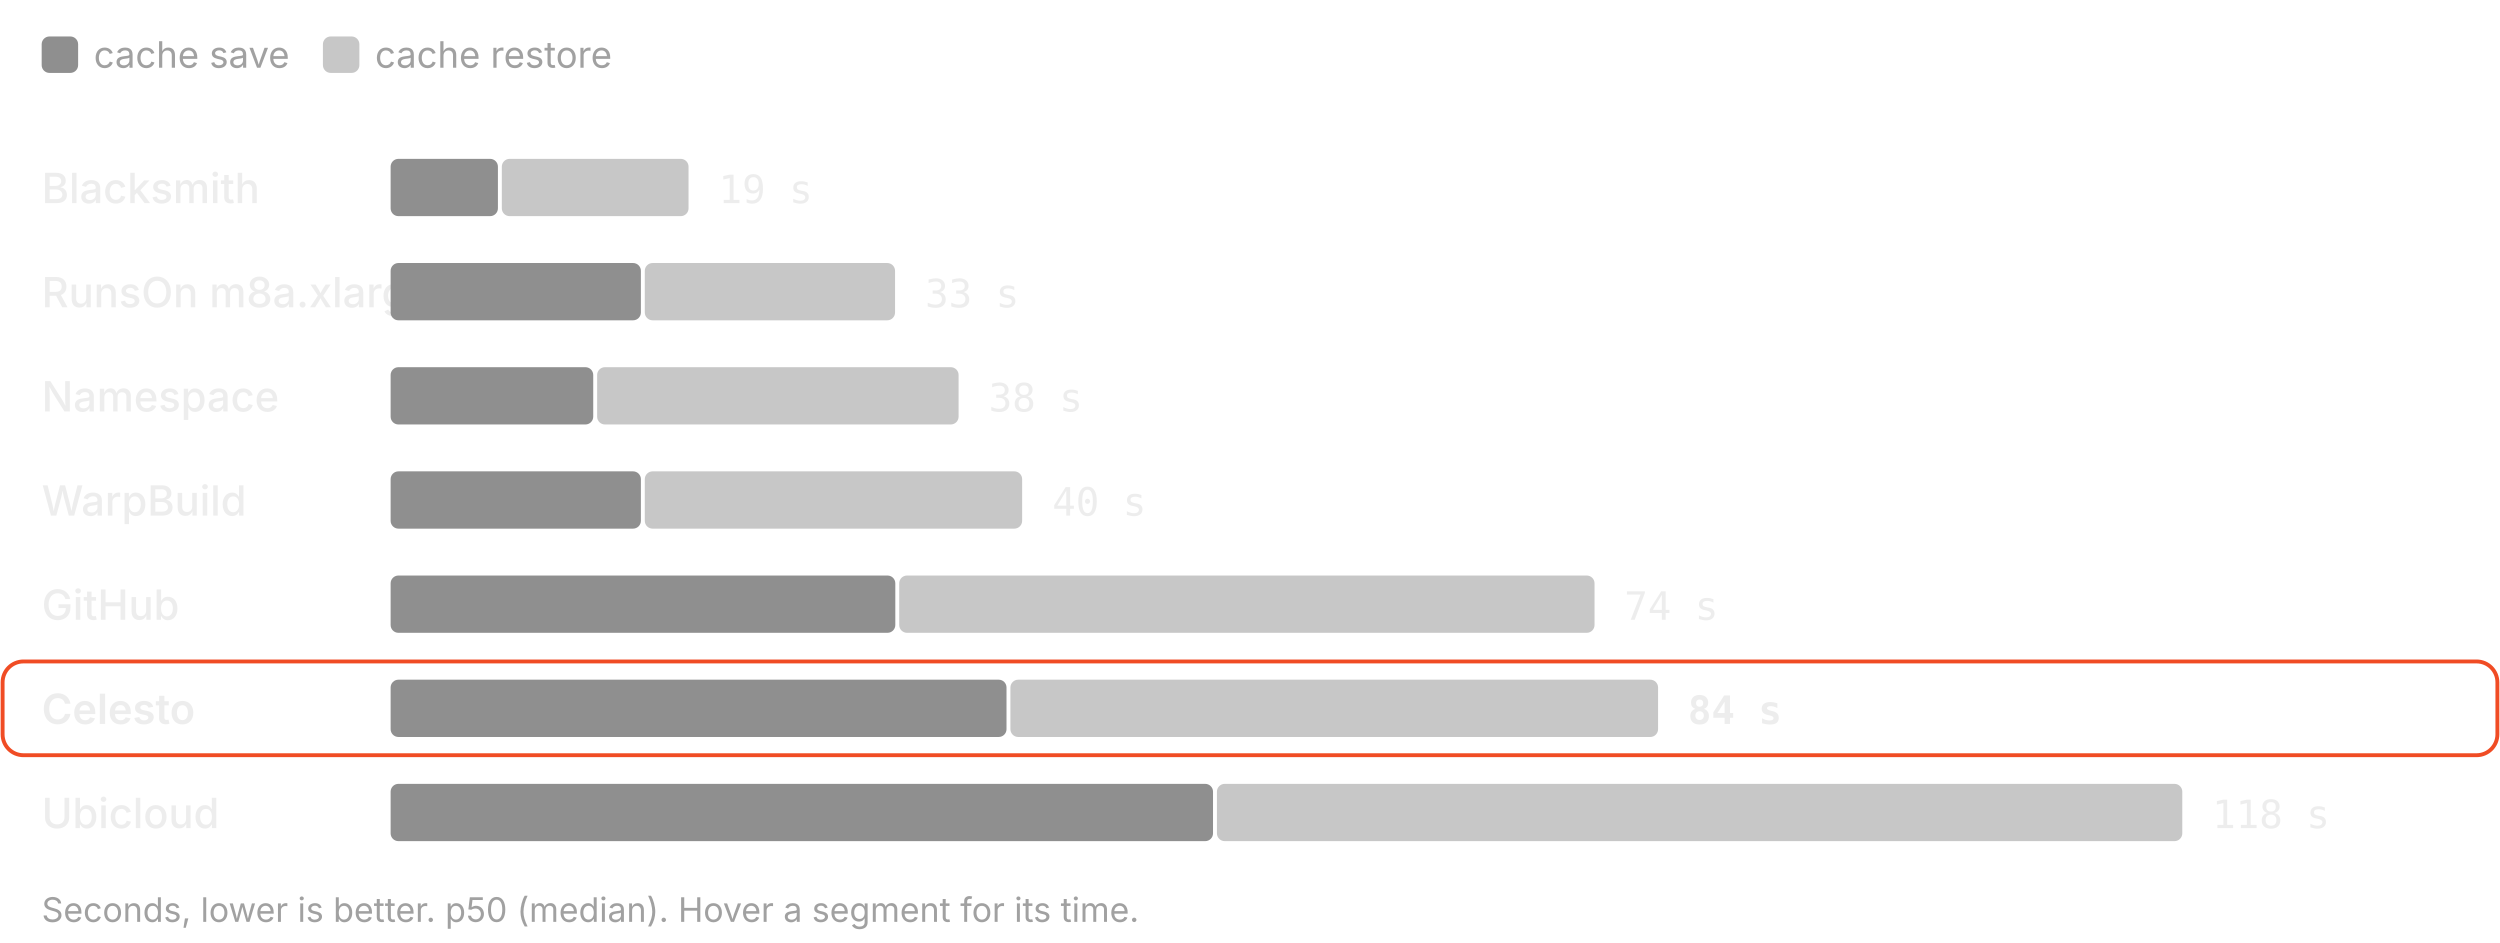
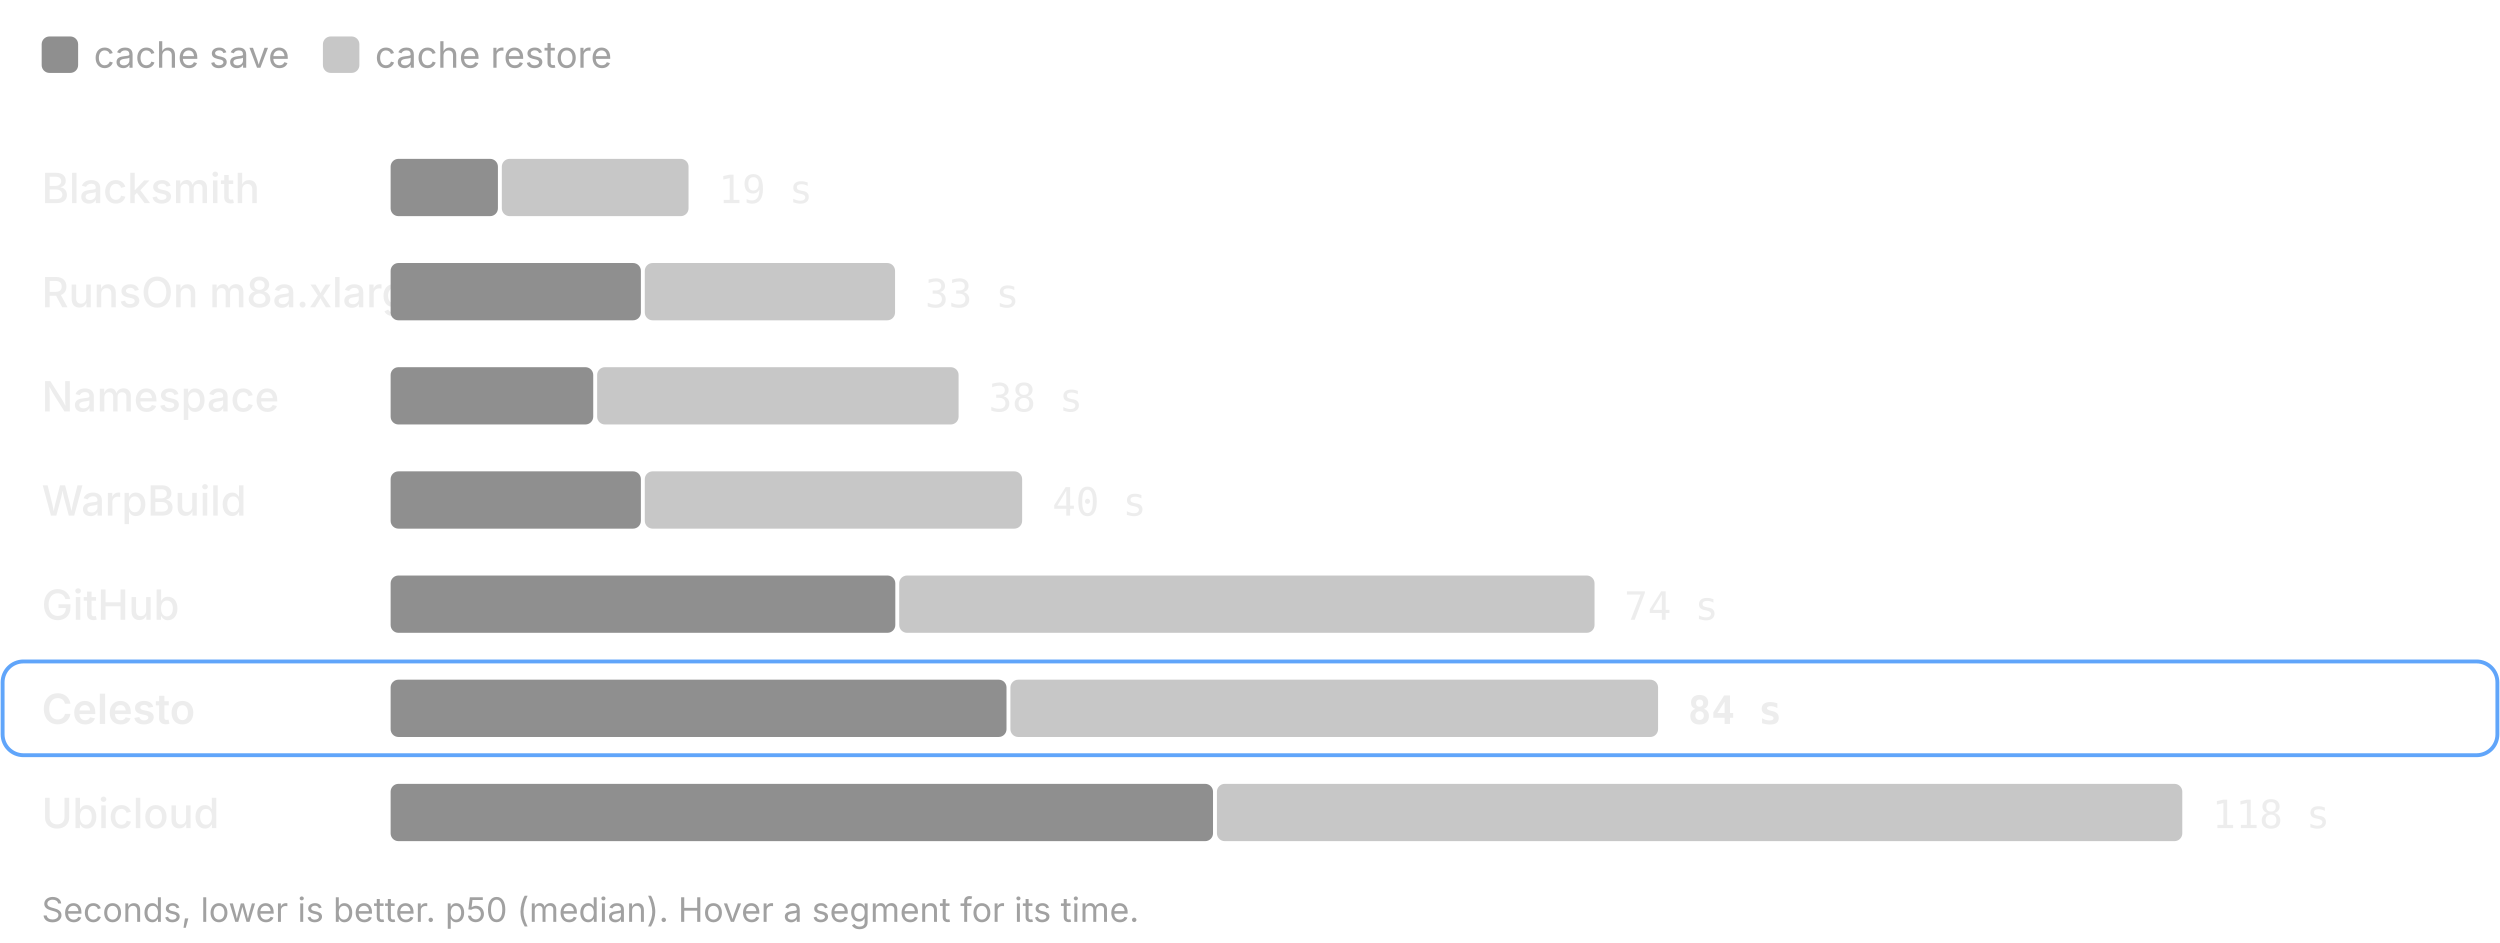
<svg xmlns="http://www.w3.org/2000/svg" viewBox="0 0 960 362" font-family="Geist,Inter,-apple-system,BlinkMacSystemFont,Segoe UI,sans-serif">
  <style>.t{fill:#ededed}.m{fill:#a1a1a1}.n{fill:#8f8f8f;fill-opacity:.16}</style>
  <rect x="16" y="14" width="14" height="14" rx="3" fill="#8f8f8f" />
  <text x="36" y="26" font-size="14" class="m">cache save</text>
  <rect x="124" y="14" width="14" height="14" rx="3" fill="#c7c7c7" />
  <text x="144" y="26" font-size="14" class="m">cache restore</text>
  <text x="16" y="78" font-size="16" font-weight="500" class="t">Blacksmith</text>
  <rect x="150.0" y="61" width="41.2" height="22" rx="3" fill="#8f8f8f" />
  <rect x="192.7" y="61" width="71.7" height="22" rx="3" fill="#c7c7c7" />
  <text x="275.932" y="78" font-size="15" font-weight="400" font-family="Geist Mono,SFMono-Regular,Menlo,Consolas,monospace" class="t">19 s</text>
  <text x="16" y="118" font-size="16" font-weight="500" class="t">RunsOn m8a.xlarge</text>
  <rect x="150.0" y="101" width="96.1" height="22" rx="3" fill="#8f8f8f" />
  <rect x="247.6" y="101" width="96.1" height="22" rx="3" fill="#c7c7c7" />
  <text x="355.254" y="118" font-size="15" font-weight="400" font-family="Geist Mono,SFMono-Regular,Menlo,Consolas,monospace" class="t">33 s</text>
  <text x="16" y="158" font-size="16" font-weight="500" class="t">Namespace</text>
  <rect x="150.0" y="141" width="77.8" height="22" rx="3" fill="#8f8f8f" />
  <rect x="229.3" y="141" width="138.8" height="22" rx="3" fill="#c7c7c7" />
  <text x="379.661" y="158" font-size="15" font-weight="400" font-family="Geist Mono,SFMono-Regular,Menlo,Consolas,monospace" class="t">38 s</text>
  <text x="16" y="198" font-size="16" font-weight="500" class="t">WarpBuild</text>
  <rect x="150.0" y="181" width="96.1" height="22" rx="3" fill="#8f8f8f" />
  <rect x="247.6" y="181" width="144.9" height="22" rx="3" fill="#c7c7c7" />
  <text x="404.068" y="198" font-size="15" font-weight="400" font-family="Geist Mono,SFMono-Regular,Menlo,Consolas,monospace" class="t">40 s</text>
  <text x="16" y="238" font-size="16" font-weight="500" class="t">GitHub</text>
  <rect x="150.0" y="221" width="193.8" height="22" rx="3" fill="#8f8f8f" />
  <rect x="345.3" y="221" width="267.0" height="22" rx="3" fill="#c7c7c7" />
  <text x="623.729" y="238" font-size="15" font-weight="400" font-family="Geist Mono,SFMono-Regular,Menlo,Consolas,monospace" class="t">74 s</text>
-   <rect x="1" y="254" width="958" height="36" rx="8" fill="none" stroke="#F04C24" stroke-width="1.5" />
+   <rect x="1" y="254" width="958" height="36" rx="8" fill="none" stroke="#60A5FA" stroke-width="1.5" />
  <text x="16" y="278" font-size="16" font-weight="600" class="t">Celesto</text>
  <rect x="150.0" y="261" width="236.5" height="22" rx="3" fill="#8f8f8f" />
  <rect x="388.0" y="261" width="248.7" height="22" rx="3" fill="#c7c7c7" />
  <text x="648.136" y="278" font-size="15" font-weight="600" font-family="Geist Mono,SFMono-Regular,Menlo,Consolas,monospace" class="t">84 s</text>
  <text x="16" y="318" font-size="16" font-weight="500" class="t">Ubicloud</text>
  <rect x="150.0" y="301" width="315.8" height="22" rx="3" fill="#8f8f8f" />
  <rect x="467.3" y="301" width="370.7" height="22" rx="3" fill="#c7c7c7" />
  <text x="849.492" y="318" font-size="15" font-weight="400" font-family="Geist Mono,SFMono-Regular,Menlo,Consolas,monospace" class="t">118 s</text>
  <text x="16" y="354" font-size="13" class="m">Seconds, lower is better. p50 (median). Hover a segment for its time.</text>
</svg>
